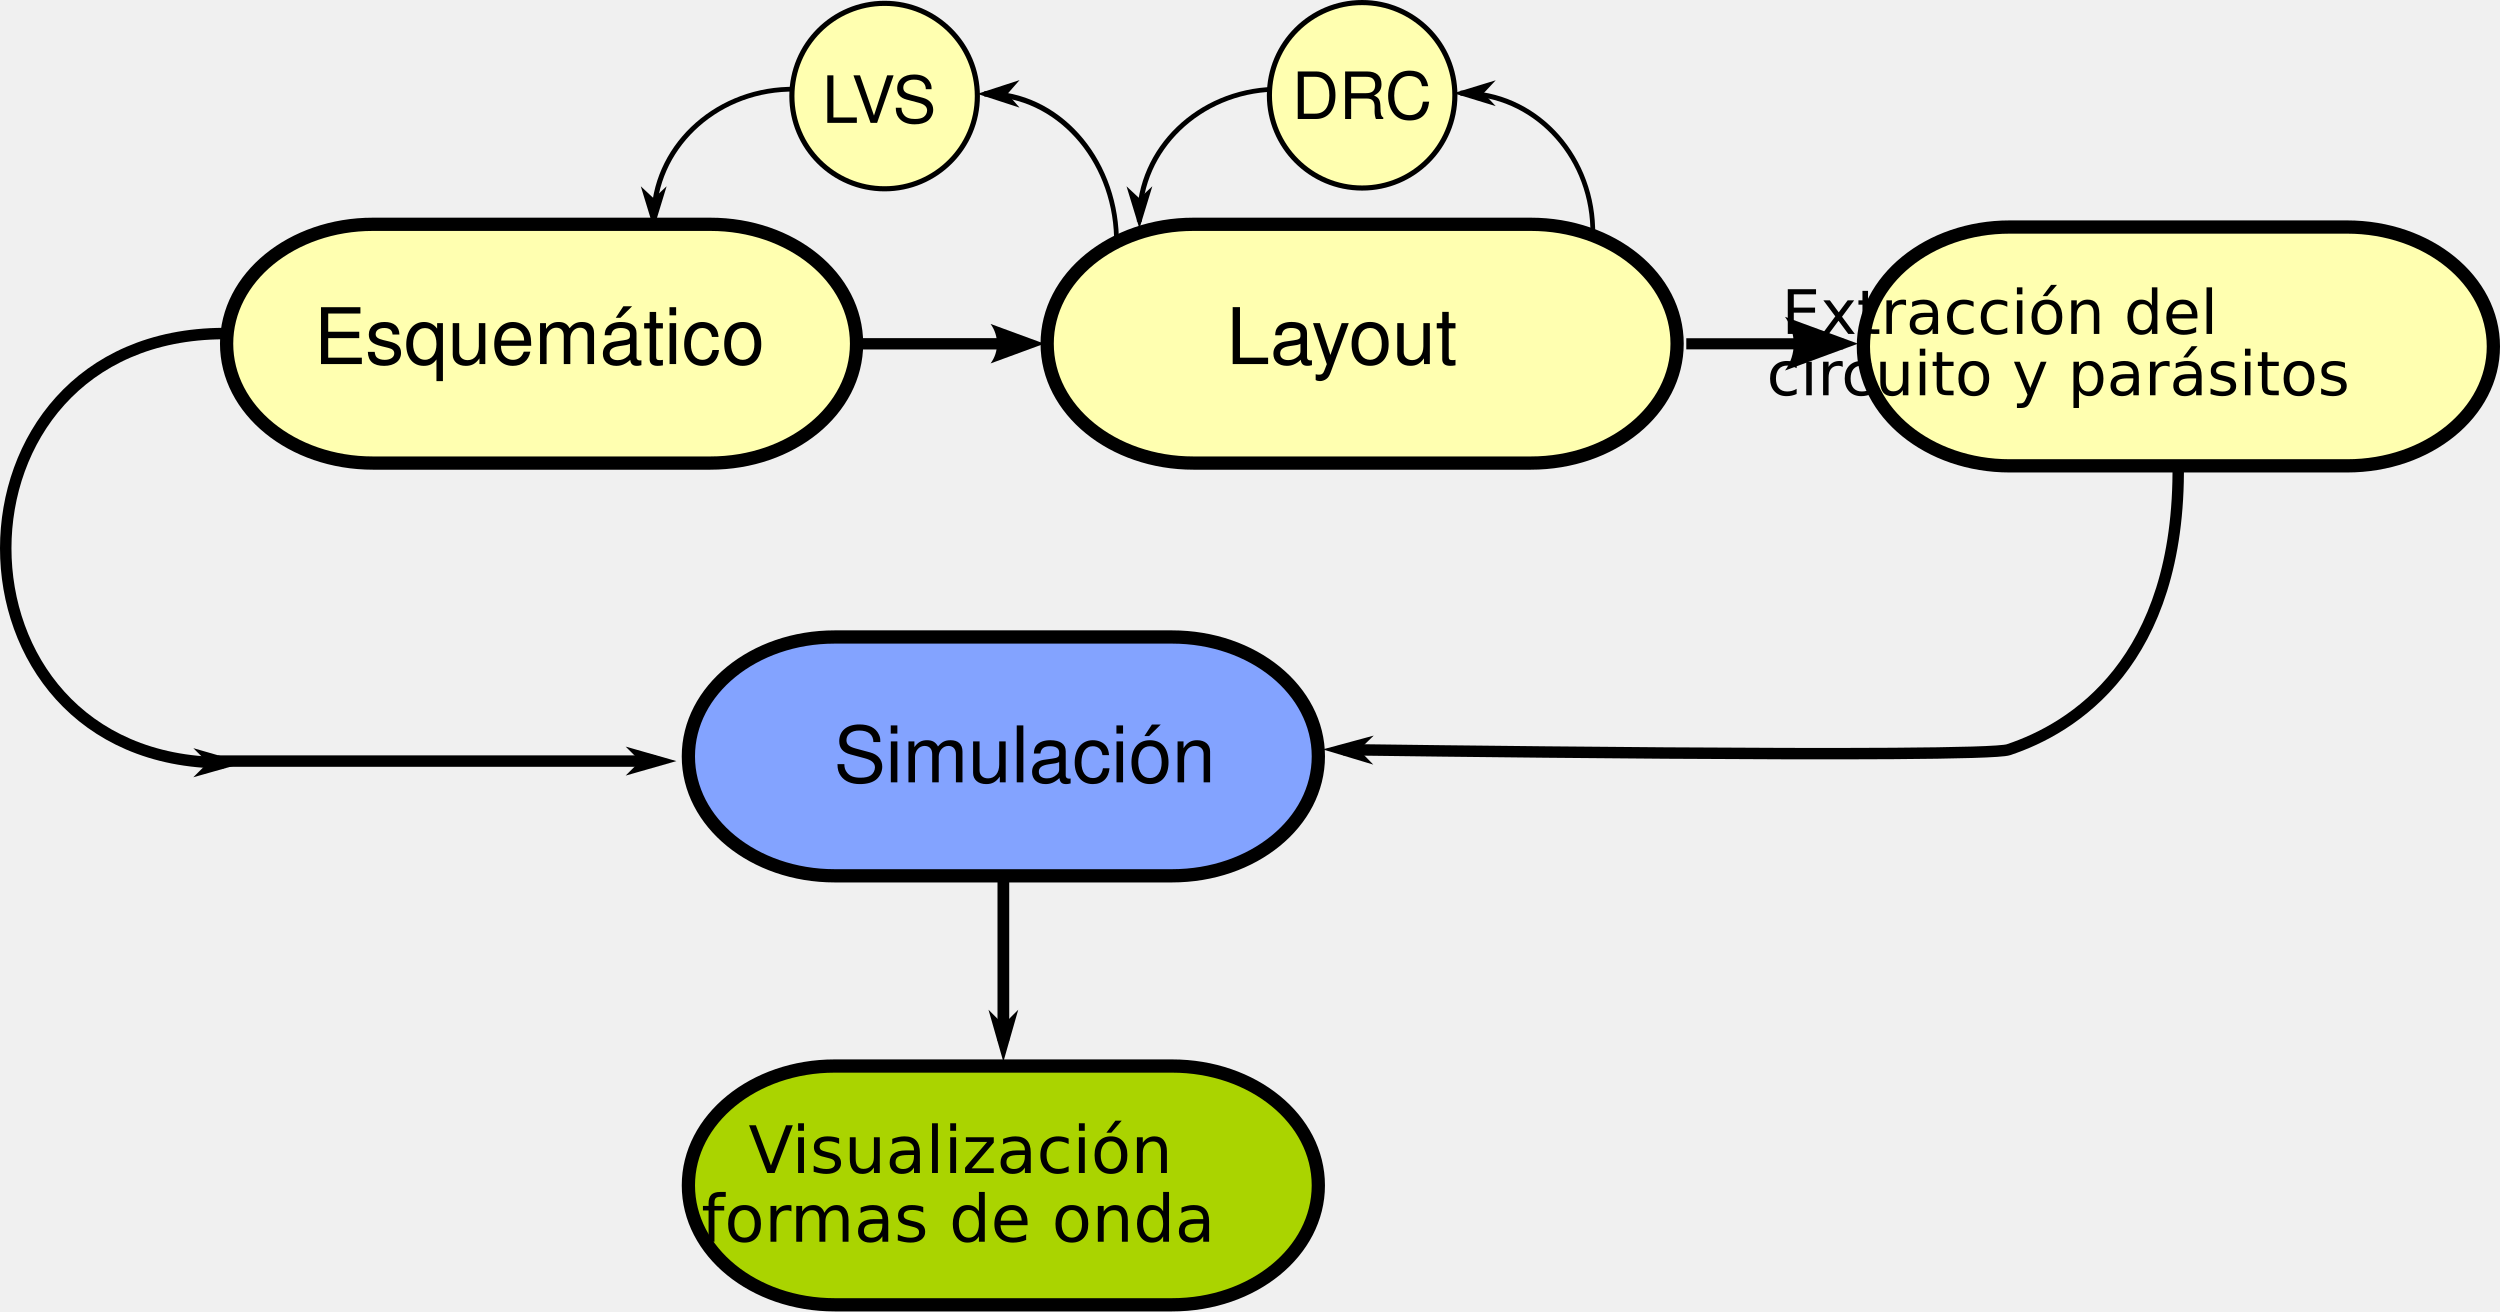
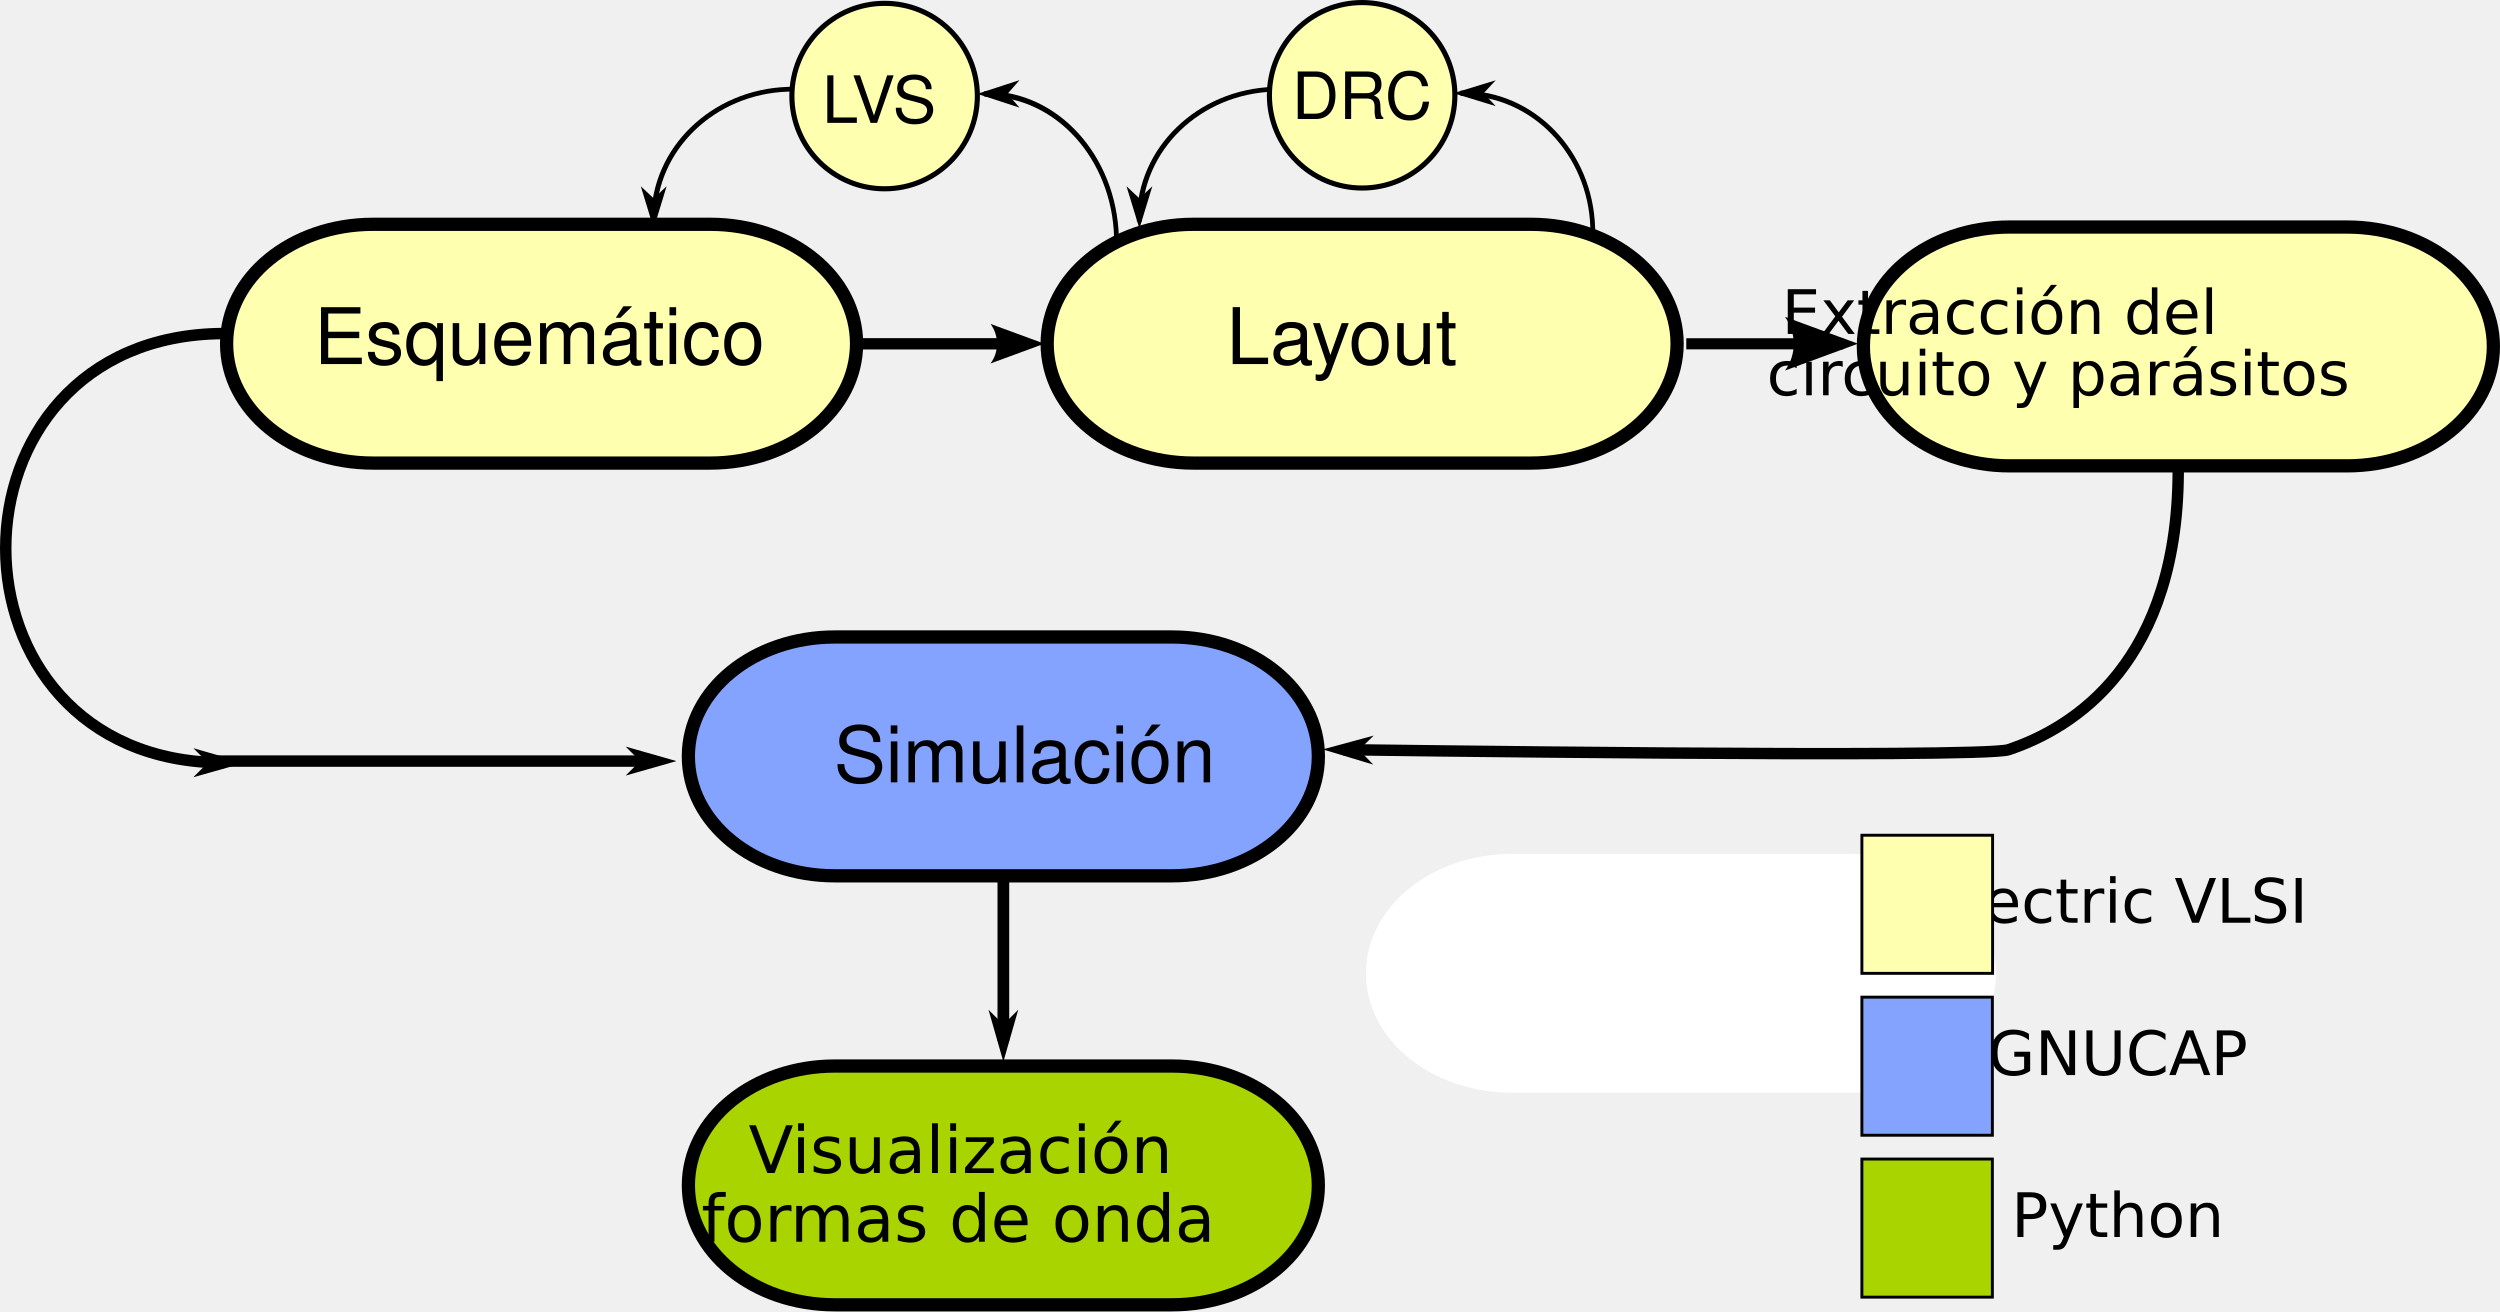
<svg xmlns="http://www.w3.org/2000/svg" width="525.002" height="275.401" id="svg2" version="1.1">
  <defs id="defs4">
    <marker orient="auto" refY="0" refX="0" id="TriangleInL" style="overflow:visible">
      <path id="path3435" d="m 5.77,0 -8.65,5 0,-10 8.65,5 z" style="fill-rule:evenodd;stroke:#000000;stroke-width:1pt;marker-start:none" transform="scale(-0.8,-0.8)" />
    </marker>
    <marker orient="auto" refY="0" refX="0" id="Arrow1Send" style="overflow:visible">
      <path id="path3455" d="M 0,0 5,-5 -12.5,0 5,5 0,0 z" style="fill-rule:evenodd;stroke:#000000;stroke-width:1pt;marker-start:none" transform="matrix(-0.2,0,0,-0.2,-1.2,0)" />
    </marker>
    <marker orient="auto" refY="0" refX="0" id="Arrow1Mstart" style="overflow:visible">
      <path id="path3446" d="M 0,0 5,-5 -12.5,0 5,5 0,0 z" style="fill-rule:evenodd;stroke:#000000;stroke-width:1pt;marker-start:none" transform="matrix(0.4,0,0,0.4,4,0)" />
    </marker>
    <marker orient="auto" refY="0" refX="0" id="Arrow2Mend" style="overflow:visible">
      <path id="path3467" style="font-size:12px;fill-rule:evenodd;stroke-width:0.625;stroke-linejoin:round" d="M 8.719,4.034 -2.207,0.016 8.719,-4.002 c -1.745,2.372 -1.735,5.617 -6e-7,8.035 z" transform="scale(-0.6,-0.6)" />
    </marker>
    <marker orient="auto" refY="0" refX="0" id="Arrow1Mend" style="overflow:visible">
      <path id="path3449" d="M 0,0 5,-5 -12.5,0 5,5 0,0 z" style="fill-rule:evenodd;stroke:#000000;stroke-width:1pt;marker-start:none" transform="matrix(-0.4,0,0,-0.4,-4,0)" />
    </marker>
    <marker orient="auto" refY="0" refX="0" id="Arrow2Lend" style="overflow:visible">
      <path id="path3461" style="font-size:12px;fill-rule:evenodd;stroke-width:0.625;stroke-linejoin:round" d="M 8.719,4.034 -2.207,0.016 8.719,-4.002 c -1.745,2.372 -1.735,5.617 -6e-7,8.035 z" transform="matrix(-1.1,0,0,-1.1,-1.1,0)" />
    </marker>
    <marker orient="auto" refY="0" refX="0" id="Arrow1Lend" style="overflow:visible">
      <path id="path3443" d="M 0,0 5,-5 -12.5,0 5,5 0,0 z" style="fill-rule:evenodd;stroke:#000000;stroke-width:1pt;marker-start:none" transform="matrix(-0.8,0,0,-0.8,-10,0)" />
    </marker>
  </defs>
  <g id="layer1" transform="translate(-107.5561,-54.29918)">
    <text id="text15649" y="6.231" x="87.518" style="font-size:12px;font-style:normal;font-weight:normal;fill:#000000;fill-opacity:1;stroke:none;font-family:Bitstream Vera Sans" xml:space="preserve">
      <tspan y="6.231" x="87.518" id="tspan15651" />
    </text>
    <flowRoot style="font-size:12px;font-style:normal;font-weight:normal;fill:#000000;fill-opacity:1;stroke:none;font-family:Bitstream Vera Sans" id="flowRoot15691" xml:space="preserve" transform="matrix(494.9882,0,0,494.9882,102.0803,23.92913)">
      <flowRegion id="flowRegion15693">
        <rect y="433.19" x="44.168" height="13.087" width="48.258" id="rect15695" />
      </flowRegion>
      <flowPara id="flowPara15697" />
    </flowRoot>
    <flowRoot style="font-size:12px;font-style:normal;font-weight:normal;fill:#000000;fill-opacity:1;stroke:none;font-family:Bitstream Vera Sans" id="flowRoot15767" xml:space="preserve" transform="matrix(494.9882,0,0,494.9882,102.0803,23.92913)">
      <flowRegion id="flowRegion15769">
        <rect y="309.958" x="-6.467" height="279.372" width="746.285" id="rect15771" />
      </flowRegion>
      <flowPara id="flowPara15773" />
    </flowRoot>
    <text y="497.543" x="64.274" style="font-size:16.405px;font-style:normal;font-variant:normal;font-weight:normal;font-stretch:normal;letter-spacing:normal;word-spacing:normal;text-anchor:start;fill:#000000;fill-opacity:1;stroke:none;font-family:'Helvetica,sans-serif'" font-size="20px" id="text6124" />
    <g id="g3316" transform="matrix(0.8593489,0,0,-0.8593489,18.78015,673.0635)" style="font-style:normal;font-variant:normal;font-weight:normal;font-stretch:normal;letter-spacing:normal;word-spacing:normal;text-anchor:start;fill:#83a3ff;fill-opacity:1;stroke:#000000;stroke-linecap:butt;stroke-linejoin:miter;stroke-miterlimit:10.433;stroke-opacity:1;stroke-dasharray:none;stroke-dashoffset:0">
      <path style="fill:#83a3ff;fill-opacity:1;stroke:#ffffff;stroke-width:0;stroke-linecap:square" d="m 307.282,564.376 82.436,0 c 19.817,0 35.757,-13.016 35.757,-29.174 0,-16.172 -15.94,-29.188 -35.757,-29.188 l -82.436,0 c -19.803,0 -35.757,13.016 -35.757,29.188 0,16.158 15.954,29.174 35.757,29.174 z" id="path2475" />
      <path style="fill:#83a3ff;fill-opacity:1;stroke-width:3.24;stroke-linecap:square" d="m 307.282,564.376 82.436,0 c 19.817,0 35.757,-13.016 35.757,-29.174 0,-16.172 -15.94,-29.188 -35.757,-29.188 l -82.436,0 c -19.803,0 -35.757,13.016 -35.757,29.188 0,16.158 15.954,29.174 35.757,29.174 z" id="path2477" />
      <text y="-528.762" x="304.687" style="font-size:19.09px;fill:#83a3ff;fill-opacity:1;stroke:none;font-family:'Helvetica,sans-serif'" transform="scale(1,-1)" font-size="20px" id="text2479">Simulation</text>
    </g>
    <line id="line2409" y2="126.498" x2="494.638" y1="126.498" x1="461.678" style="font-style:normal;font-variant:normal;font-weight:normal;font-stretch:normal;letter-spacing:normal;word-spacing:normal;text-anchor:start;fill-opacity:1;stroke:#000000;stroke-width:2.338;stroke-linecap:butt;stroke-linejoin:miter;stroke-miterlimit:10.433;stroke-opacity:1;stroke-dasharray:none;stroke-dashoffset:0" />
    <path id="path2411" d="m 482.412,120.841 15.323,5.634 -15.323,5.634 c 2.443,-3.319 2.431,-7.878 0,-11.267 z" style="font-style:normal;font-variant:normal;font-weight:normal;font-stretch:normal;letter-spacing:normal;word-spacing:normal;text-anchor:start;fill:#000000;fill-opacity:1;stroke:#000000;stroke-width:0;stroke-linecap:butt;stroke-linejoin:miter;stroke-miterlimit:10.433;stroke-opacity:1;stroke-dasharray:none;stroke-dashoffset:0" />
    <text id="text2413" font-size="20px" style="font-size:19.325px;font-style:normal;font-variant:normal;font-weight:normal;font-stretch:normal;letter-spacing:normal;word-spacing:normal;text-anchor:start;fill:#000000;fill-opacity:1;stroke:none;font-family:'Helvetica,sans-serif'" x="363.346" y="131.512">Layout</text>
    <line id="line2415" y2="126.498" x2="322.204" y1="126.498" x1="276.224" style="font-style:normal;font-variant:normal;font-weight:normal;font-stretch:normal;letter-spacing:normal;word-spacing:normal;text-anchor:start;fill:#ef2929;fill-opacity:1;stroke:#ef2929;stroke-width:0;stroke-linecap:butt;stroke-linejoin:miter;stroke-miterlimit:10.433;stroke-opacity:1;stroke-dasharray:none;stroke-dashoffset:0" />
    <line id="line2417" y2="126.498" x2="322.204" y1="126.498" x1="276.224" style="font-style:normal;font-variant:normal;font-weight:normal;font-stretch:normal;letter-spacing:normal;word-spacing:normal;text-anchor:start;fill-opacity:1;stroke:#000000;stroke-width:2.38;stroke-linecap:butt;stroke-linejoin:miter;stroke-miterlimit:10.43;stroke-opacity:1;stroke-dasharray:none;stroke-dashoffset:0" />
    <path id="path2419" d="m 315.577,122.325 11.291,4.149 -11.291,4.149 c 1.812,-2.443 1.8,-5.797 0,-8.299 z" style="font-style:normal;font-variant:normal;font-weight:normal;font-stretch:normal;letter-spacing:normal;word-spacing:normal;text-anchor:start;fill:#000000;fill-opacity:1;stroke:#000000;stroke-width:0;stroke-linecap:butt;stroke-linejoin:miter;stroke-miterlimit:10.433;stroke-opacity:1;stroke-dasharray:none;stroke-dashoffset:0" />
    <path id="path2425" d="m 185.871,101.403 70.846,0 c 17.018,0 30.716,11.185 30.716,25.071 0,13.897 -13.698,25.071 -30.716,25.071 l -70.846,0 c -17.02,0 -30.727,-11.174 -30.727,-25.071 0,-13.885 13.707,-25.071 30.727,-25.071 z" style="font-style:normal;font-variant:normal;font-weight:normal;font-stretch:normal;letter-spacing:normal;word-spacing:normal;text-anchor:start;fill:#ffffff;fill-opacity:1;stroke:#ffffff;stroke-width:0;stroke-linecap:butt;stroke-linejoin:miter;stroke-miterlimit:10.433;stroke-opacity:1;stroke-dasharray:none;stroke-dashoffset:0" />
    <path id="path2427" d="m 185.871,101.403 70.846,0 c 17.018,0 30.716,11.185 30.716,25.071 0,13.897 -13.698,25.071 -30.716,25.071 l -70.846,0 c -17.02,0 -30.727,-11.174 -30.727,-25.071 0,-13.885 13.707,-25.071 30.727,-25.071 z" style="font-style:normal;font-variant:normal;font-weight:normal;font-stretch:normal;letter-spacing:normal;word-spacing:normal;text-anchor:start;fill:#ffffb0;fill-opacity:1;stroke:#000000;stroke-width:2.784;stroke-linecap:square;stroke-linejoin:miter;stroke-miterlimit:10.433;stroke-opacity:1;stroke-dasharray:none;stroke-dashoffset:0" />
    <text id="text2429" font-size="20px" style="font-size:16.405px;font-style:normal;font-variant:normal;font-weight:normal;font-stretch:normal;letter-spacing:normal;word-spacing:normal;text-anchor:start;fill:#000000;fill-opacity:1;stroke:none;font-family:'Helvetica,sans-serif'" x="173.481" y="130.756">Esquemático</text>
    <path id="path2455" d="m 154.55,124.347 c -61.028,0.175 -61.079,90.009 0,90.138" style="font-style:normal;font-variant:normal;font-weight:normal;font-stretch:normal;letter-spacing:normal;word-spacing:normal;text-anchor:start;fill:none;stroke:#000000;stroke-width:2.408;stroke-linecap:butt;stroke-linejoin:miter;stroke-miterlimit:10.433;stroke-opacity:1;stroke-dasharray:none;stroke-dashoffset:0;marker-end:url(#Arrow1Send)" />
    <path id="path2463" d="m 358.18,101.403 70.853,0 c 17.018,0 30.716,11.185 30.716,25.071 0,13.897 -13.698,25.071 -30.716,25.071 l -70.853,0 c -17.018,0 -30.716,-11.174 -30.716,-25.071 0,-13.885 13.698,-25.071 30.716,-25.071 z" style="font-style:normal;font-variant:normal;font-weight:normal;font-stretch:normal;letter-spacing:normal;word-spacing:normal;text-anchor:start;fill:#ffffff;fill-opacity:1;stroke:#ffffff;stroke-width:0;stroke-linecap:square;stroke-linejoin:miter;stroke-miterlimit:10.433;stroke-opacity:1;stroke-dasharray:none;stroke-dashoffset:0" />
    <path id="path2465" d="m 358.18,101.403 70.853,0 c 17.018,0 30.716,11.185 30.716,25.071 0,13.897 -13.698,25.071 -30.716,25.071 l -70.853,0 c -17.018,0 -30.716,-11.174 -30.716,-25.071 0,-13.885 13.698,-25.071 30.716,-25.071 z" style="font-style:normal;font-variant:normal;font-weight:normal;font-stretch:normal;letter-spacing:normal;word-spacing:normal;text-anchor:start;fill:#ffffb0;fill-opacity:1;stroke:#000000;stroke-width:2.784;stroke-linecap:square;stroke-linejoin:miter;stroke-miterlimit:10.433;stroke-opacity:1;stroke-dasharray:none;stroke-dashoffset:0" />
    <text id="text2467" font-size="20px" style="font-size:16.405px;font-style:normal;font-variant:normal;font-weight:normal;font-stretch:normal;letter-spacing:normal;word-spacing:normal;text-anchor:start;fill:#000000;fill-opacity:1;stroke:none;font-family:'Helvetica,sans-serif'" x="365.111" y="130.752">Layout</text>
    <path id="path2469" d="m 529.597,101.976 70.841,0 c 17.018,0 30.728,11.185 30.728,25.082 0,13.885 -13.71,25.071 -30.728,25.071 l -70.841,0 c -17.018,0 -30.728,-11.185 -30.728,-25.071 0,-13.897 13.71,-25.082 30.728,-25.082 z" style="font-style:normal;font-variant:normal;font-weight:normal;font-stretch:normal;letter-spacing:normal;word-spacing:normal;text-anchor:start;fill:#ffffff;fill-opacity:1;stroke:#ffffff;stroke-width:0;stroke-linecap:square;stroke-linejoin:miter;stroke-miterlimit:10.433;stroke-opacity:1;stroke-dasharray:none;stroke-dashoffset:0" />
    <path id="path2471" d="m 529.597,101.976 70.841,0 c 17.018,0 30.728,11.185 30.728,25.082 0,13.885 -13.71,25.071 -30.728,25.071 l -70.841,0 c -17.018,0 -30.728,-11.185 -30.728,-25.071 0,-13.897 13.71,-25.082 30.728,-25.082 z" style="font-style:normal;font-variant:normal;font-weight:normal;font-stretch:normal;letter-spacing:normal;word-spacing:normal;text-anchor:start;fill:#ffffb0;fill-opacity:1;stroke:#000000;stroke-width:2.784;stroke-linecap:square;stroke-linejoin:miter;stroke-miterlimit:10.433;stroke-opacity:1;stroke-dasharray:none;stroke-dashoffset:0" />
    <path id="path9601" d="m 282.845,278.167 70.846,0 c 17.018,0 30.716,11.185 30.716,25.071 0,13.897 -13.698,25.071 -30.716,25.071 l -70.846,0 c -17.02,0 -30.727,-11.174 -30.727,-25.071 0,-13.885 13.707,-25.071 30.727,-25.071 z" style="font-style:normal;font-variant:normal;font-weight:normal;font-stretch:normal;letter-spacing:normal;word-spacing:normal;text-anchor:start;fill:#aad400;fill-opacity:1;stroke:#000000;stroke-width:2.784;stroke-linecap:square;stroke-linejoin:miter;stroke-miterlimit:10.433;stroke-opacity:1;stroke-dasharray:none;stroke-dashoffset:0" />
    <text xml:space="preserve" style="font-size:12px;font-style:normal;font-variant:normal;font-weight:normal;font-stretch:normal;text-align:center;letter-spacing:normal;word-spacing:normal;text-anchor:middle;fill:#000000;fill-opacity:1;stroke:none;font-family:Bitstream Vera Sans" x="318.8" y="300.639" id="text9603">
      <tspan id="tspan9611" x="318.8" y="300.639" style="font-size:13.75px">Visualización</tspan>
    </text>
    <line id="line9628" y2="272.881" x2="318.263" y1="238.232" x1="318.263" style="font-style:normal;font-variant:normal;font-weight:normal;font-stretch:normal;letter-spacing:normal;word-spacing:normal;text-anchor:start;fill:none;stroke:#000000;stroke-width:2.461;stroke-linecap:butt;stroke-linejoin:miter;stroke-miterlimit:10.433;stroke-opacity:1;stroke-dasharray:none;stroke-dashoffset:0;marker-mid:none;marker-end:url(#Arrow1Send)" />
    <line style="font-style:normal;font-variant:normal;font-weight:normal;font-stretch:normal;letter-spacing:normal;word-spacing:normal;text-anchor:start;fill-opacity:1;stroke:#000000;stroke-width:2.4;stroke-linecap:butt;stroke-linejoin:miter;stroke-miterlimit:10.433;stroke-opacity:1;stroke-dasharray:none;stroke-dashoffset:0;marker-mid:none;marker-end:url(#Arrow1Send)" x1="153.306" y1="214.129" x2="245.321" y2="214.129" id="line11326" />
    <text y="218.587" x="282.642" style="font-size:16.405px;font-style:normal;font-variant:normal;font-weight:normal;font-stretch:normal;letter-spacing:normal;word-spacing:normal;text-anchor:start;fill:#000000;fill-opacity:1;stroke:none;font-family:'Helvetica,sans-serif'" font-size="20px" id="text15643">Simulación</text>
    <g id="g2478" transform="translate(73.97041,100.8363)">
      <path transform="matrix(0.5386617,0,0,0.5386617,163.7746,-13.88373)" d="m 139.337,-23.167 c 0,19.966 -16.186,36.152 -36.152,36.152 -19.966,0 -36.152,-16.186 -36.152,-36.152 0,-19.966 16.186,-36.152 36.152,-36.152 19.966,0 36.152,16.186 36.152,36.152 z" id="path2454" style="fill:#ffffb0;fill-opacity:1;fill-rule:evenodd;stroke:#000000;stroke-width:2;stroke-linecap:square;stroke-linejoin:miter;stroke-miterlimit:10.433;stroke-opacity:1;stroke-dasharray:none;stroke-dashoffset:1.82" />
      <text id="text2452" font-size="20px" style="font-size:13.695px;font-style:normal;font-variant:normal;font-weight:normal;font-stretch:normal;letter-spacing:normal;word-spacing:normal;text-anchor:start;fill:#000000;fill-opacity:1;stroke:none;font-family:'Helvetica,sans-serif'" x="206.225" y="-20.741">LVS</text>
    </g>
-     <path style="fill:none;stroke:#000000;stroke-width:0.44;stroke-linecap:square;stroke-linejoin:miter;stroke-miterlimit:10.43;stroke-opacity:1;stroke-dasharray:none;stroke-dashoffset:1.82;marker-start:url(#Arrow1Mstart);marker-mid:none" id="path2490" d="m 188.431,-46.761 a 12.02,12.02 0 0 1 -11.633,12.014" transform="matrix(0,-2.428117,2.271327,0,520.9553,531.406)" />
-     <path transform="matrix(-2.428117,0,0,-2.271327,804.3673,-5.88001)" d="m 188.431,-46.761 a 12.02,12.02 0 0 1 -11.633,12.014" id="path5767" style="fill:none;stroke:#000000;stroke-width:0.44;stroke-linecap:square;stroke-linejoin:miter;stroke-miterlimit:10.43;stroke-opacity:1;stroke-dasharray:none;stroke-dashoffset:1.82;marker-start:url(#Arrow1Mstart);marker-mid:none" />
+     <path style="fill:none;stroke:#000000;stroke-width:0.44;stroke-linecap:square;stroke-linejoin:miter;stroke-miterlimit:10.43;stroke-opacity:1;stroke-dasharray:none;stroke-dashoffset:1.82;marker-start:url(#Arrow1Mstart);marker-mid:none" id="path2490" d="m 188.431,-46.761 c 0,6.488 -5.148,11.805 -11.633,12.014" transform="matrix(0,-2.428117,2.271327,0,520.9553,531.406)" />
+     <path transform="matrix(-2.428117,0,0,-2.271327,804.3673,-5.88001)" d="m 188.431,-46.761 c 0,6.488 -5.148,11.805 -11.633,12.014" id="path5767" style="fill:none;stroke:#000000;stroke-width:0.44;stroke-linecap:square;stroke-linejoin:miter;stroke-miterlimit:10.43;stroke-opacity:1;stroke-dasharray:none;stroke-dashoffset:1.82;marker-start:url(#Arrow1Mstart);marker-mid:none" />
    <g id="g2482" transform="translate(34.66223,106.3336)">
      <g id="g2460" transform="translate(222.9388,5.272202)">
        <g id="g2472">
          <path style="fill:#ffffb0;fill-opacity:1;fill-rule:evenodd;stroke:#000000;stroke-width:2;stroke-linecap:square;stroke-linejoin:miter;stroke-miterlimit:10.433;stroke-opacity:1;stroke-dasharray:none;stroke-dashoffset:1.82" id="path2462" d="m 139.337,-23.167 c 0,19.966 -16.186,36.152 -36.152,36.152 -19.966,0 -36.152,-16.186 -36.152,-36.152 0,-19.966 16.186,-36.152 36.152,-36.152 19.966,0 36.152,16.186 36.152,36.152 z" transform="matrix(0.5386617,0,0,0.5386617,80.42395,-24.81492)" />
          <text y="-32.316" x="121.261" style="font-size:13.695px;font-style:normal;font-variant:normal;font-weight:normal;font-stretch:normal;letter-spacing:normal;word-spacing:normal;text-anchor:start;fill:#000000;fill-opacity:1;stroke:none;font-family:'Helvetica,sans-serif'" font-size="20px" id="text2464">DRC</text>
        </g>
      </g>
    </g>
-     <path transform="matrix(0,-2.586693,2.268688,0,420.8473,561.4256)" d="m 188.431,-46.761 a 12.02,12.02 0 0 1 -11.633,12.014" id="path5769" style="fill:none;stroke:#000000;stroke-width:0.44;stroke-linecap:square;stroke-linejoin:miter;stroke-miterlimit:10.43;stroke-opacity:1;stroke-dasharray:none;stroke-dashoffset:1.82;marker-start:url(#Arrow1Mstart);marker-mid:none" />
-     <path style="fill:none;stroke:#000000;stroke-width:0.44;stroke-linecap:square;stroke-linejoin:miter;stroke-miterlimit:10.43;stroke-opacity:1;stroke-dasharray:none;stroke-dashoffset:1.82;marker-start:url(#Arrow1Mstart);marker-mid:none" id="path5771" d="m 188.431,-46.761 a 12.02,12.02 0 0 1 -11.633,12.014" transform="matrix(-2.428117,0,0,-2.271327,702.3673,-5.88001)" />
+     <path transform="matrix(0,-2.586693,2.268688,0,420.8473,561.4256)" d="m 188.431,-46.761 c 0,6.488 -5.148,11.805 -11.633,12.014" id="path5769" style="fill:none;stroke:#000000;stroke-width:0.44;stroke-linecap:square;stroke-linejoin:miter;stroke-miterlimit:10.43;stroke-opacity:1;stroke-dasharray:none;stroke-dashoffset:1.82;marker-start:url(#Arrow1Mstart);marker-mid:none" />
+     <path style="fill:none;stroke:#000000;stroke-width:0.44;stroke-linecap:square;stroke-linejoin:miter;stroke-miterlimit:10.43;stroke-opacity:1;stroke-dasharray:none;stroke-dashoffset:1.82;marker-start:url(#Arrow1Mstart);marker-mid:none" id="path5771" d="m 188.431,-46.761 c 0,6.488 -5.148,11.805 -11.633,12.014" transform="matrix(-2.428117,0,0,-2.271327,702.3673,-5.88001)" />
    <text xml:space="preserve" style="font-size:32.206px;font-style:normal;font-variant:normal;font-weight:normal;font-stretch:normal;text-align:center;line-height:100%;letter-spacing:0px;word-spacing:0px;text-anchor:middle;fill:#000000;fill-opacity:1;stroke:none;font-family:DejaVu Sans;-inkscape-font-specification:DejaVu Sans" x="563.335" y="124.423" id="text3201">
      <tspan x="563.335" y="124.423" id="tspan3211" style="font-size:12.882px">Extracción del</tspan>
      <tspan x="563.335" y="137.306" id="tspan3205" style="font-size:12.882px"> circuito y parásitos</tspan>
    </text>
    <path style="fill:none;stroke:#000000;stroke-width:2.4;stroke-linecap:butt;stroke-linejoin:miter;stroke-miterlimit:4;stroke-opacity:1;stroke-dasharray:none;marker-end:url(#Arrow1Send)" d="m 564.978,151.629 c 0.499,41.886 -22.21,55.641 -35.644,60.111 -5.616,1.869 -139.719,-0.007 -139.719,-0.007" id="path3883" />
    <text id="text4378" y="315.062" x="318.325" style="font-size:12px;font-style:normal;font-variant:normal;font-weight:normal;font-stretch:normal;text-align:center;letter-spacing:normal;word-spacing:normal;text-anchor:middle;fill:#000000;fill-opacity:1;stroke:none;font-family:Bitstream Vera Sans" xml:space="preserve">
      <tspan style="font-size:13.75px" y="315.062" x="318.325" id="tspan4380">formas de onda</tspan>
    </text>
+     <path id="path2469-6" d="m 425.136,233.624 70.841,0 c 17.018,0 30.728,11.185 30.728,25.082 0,13.885 -13.71,25.071 -30.728,25.071 l -70.841,0 c -17.018,0 -30.728,-11.185 -30.728,-25.071 0,-13.897 13.71,-25.082 30.728,-25.082 z" style="font-style:normal;font-variant:normal;font-weight:normal;font-stretch:normal;letter-spacing:normal;word-spacing:normal;text-anchor:start;fill:#ffffff;fill-opacity:1;stroke:#ffffff;stroke-width:0;stroke-linecap:square;stroke-linejoin:miter;stroke-miterlimit:10.433;stroke-opacity:1;stroke-dasharray:none;stroke-dashoffset:0" />
+     <text xml:space="preserve" style="font-size:32.206px;font-style:normal;font-variant:normal;font-weight:normal;font-stretch:normal;text-align:center;line-height:100%;letter-spacing:0px;word-spacing:0px;text-anchor:middle;fill:#000000;fill-opacity:1;stroke:none;font-family:DejaVu Sans;-inkscape-font-specification:DejaVu Sans" x="577.874" y="248.071" id="text3201-0">
+       <tspan x="577.874" y="248.071" id="tspan3205-3" style="font-size:12.882px">Electric VLSI</tspan>
+     </text>
+     <rect style="fill:#ffffb0;fill-opacity:1;stroke:#000000;stroke-width:0.613;stroke-miterlimit:10.433;stroke-opacity:1;stroke-dasharray:none;stroke-dashoffset:0" id="rect3084" width="27.446" height="29" x="498.556" y="229.701" />
+     <rect y="263.701" x="498.556" height="29" width="27.398" id="rect3896" style="fill:#83a3ff;fill-opacity:1;stroke:#000000;stroke-width:0.613;stroke-miterlimit:10.433;stroke-opacity:1;stroke-dasharray:none;stroke-dashoffset:0" />
+     <rect style="fill:#aad400;fill-opacity:1;stroke:#000000;stroke-width:0.613;stroke-miterlimit:10.433;stroke-opacity:1;stroke-dasharray:none;stroke-dashoffset:0" id="rect3898" width="27.399" height="29" x="498.556" y="297.701" />
+     <text id="text3900" y="280.071" x="577.874" style="font-size:32.206px;font-style:normal;font-variant:normal;font-weight:normal;font-stretch:normal;text-align:center;line-height:100%;letter-spacing:0px;word-spacing:0px;text-anchor:middle;fill:#000000;fill-opacity:1;stroke:none;font-family:DejaVu Sans;-inkscape-font-specification:DejaVu Sans" xml:space="preserve">
+       <tspan style="font-size:12.882px" id="tspan3902" y="280.071" x="577.874">GNUCAP</tspan>
+     </text>
+     <text xml:space="preserve" style="font-size:32.206px;font-style:normal;font-variant:normal;font-weight:normal;font-stretch:normal;text-align:center;line-height:100%;letter-spacing:0px;word-spacing:0px;text-anchor:middle;fill:#000000;fill-opacity:1;stroke:none;font-family:DejaVu Sans;-inkscape-font-specification:DejaVu Sans" x="577.874" y="314.071" id="text3904">
+       <tspan x="577.874" y="314.071" id="tspan3906" style="font-size:12.882px">Python</tspan>
+     </text>
  </g>
</svg>
